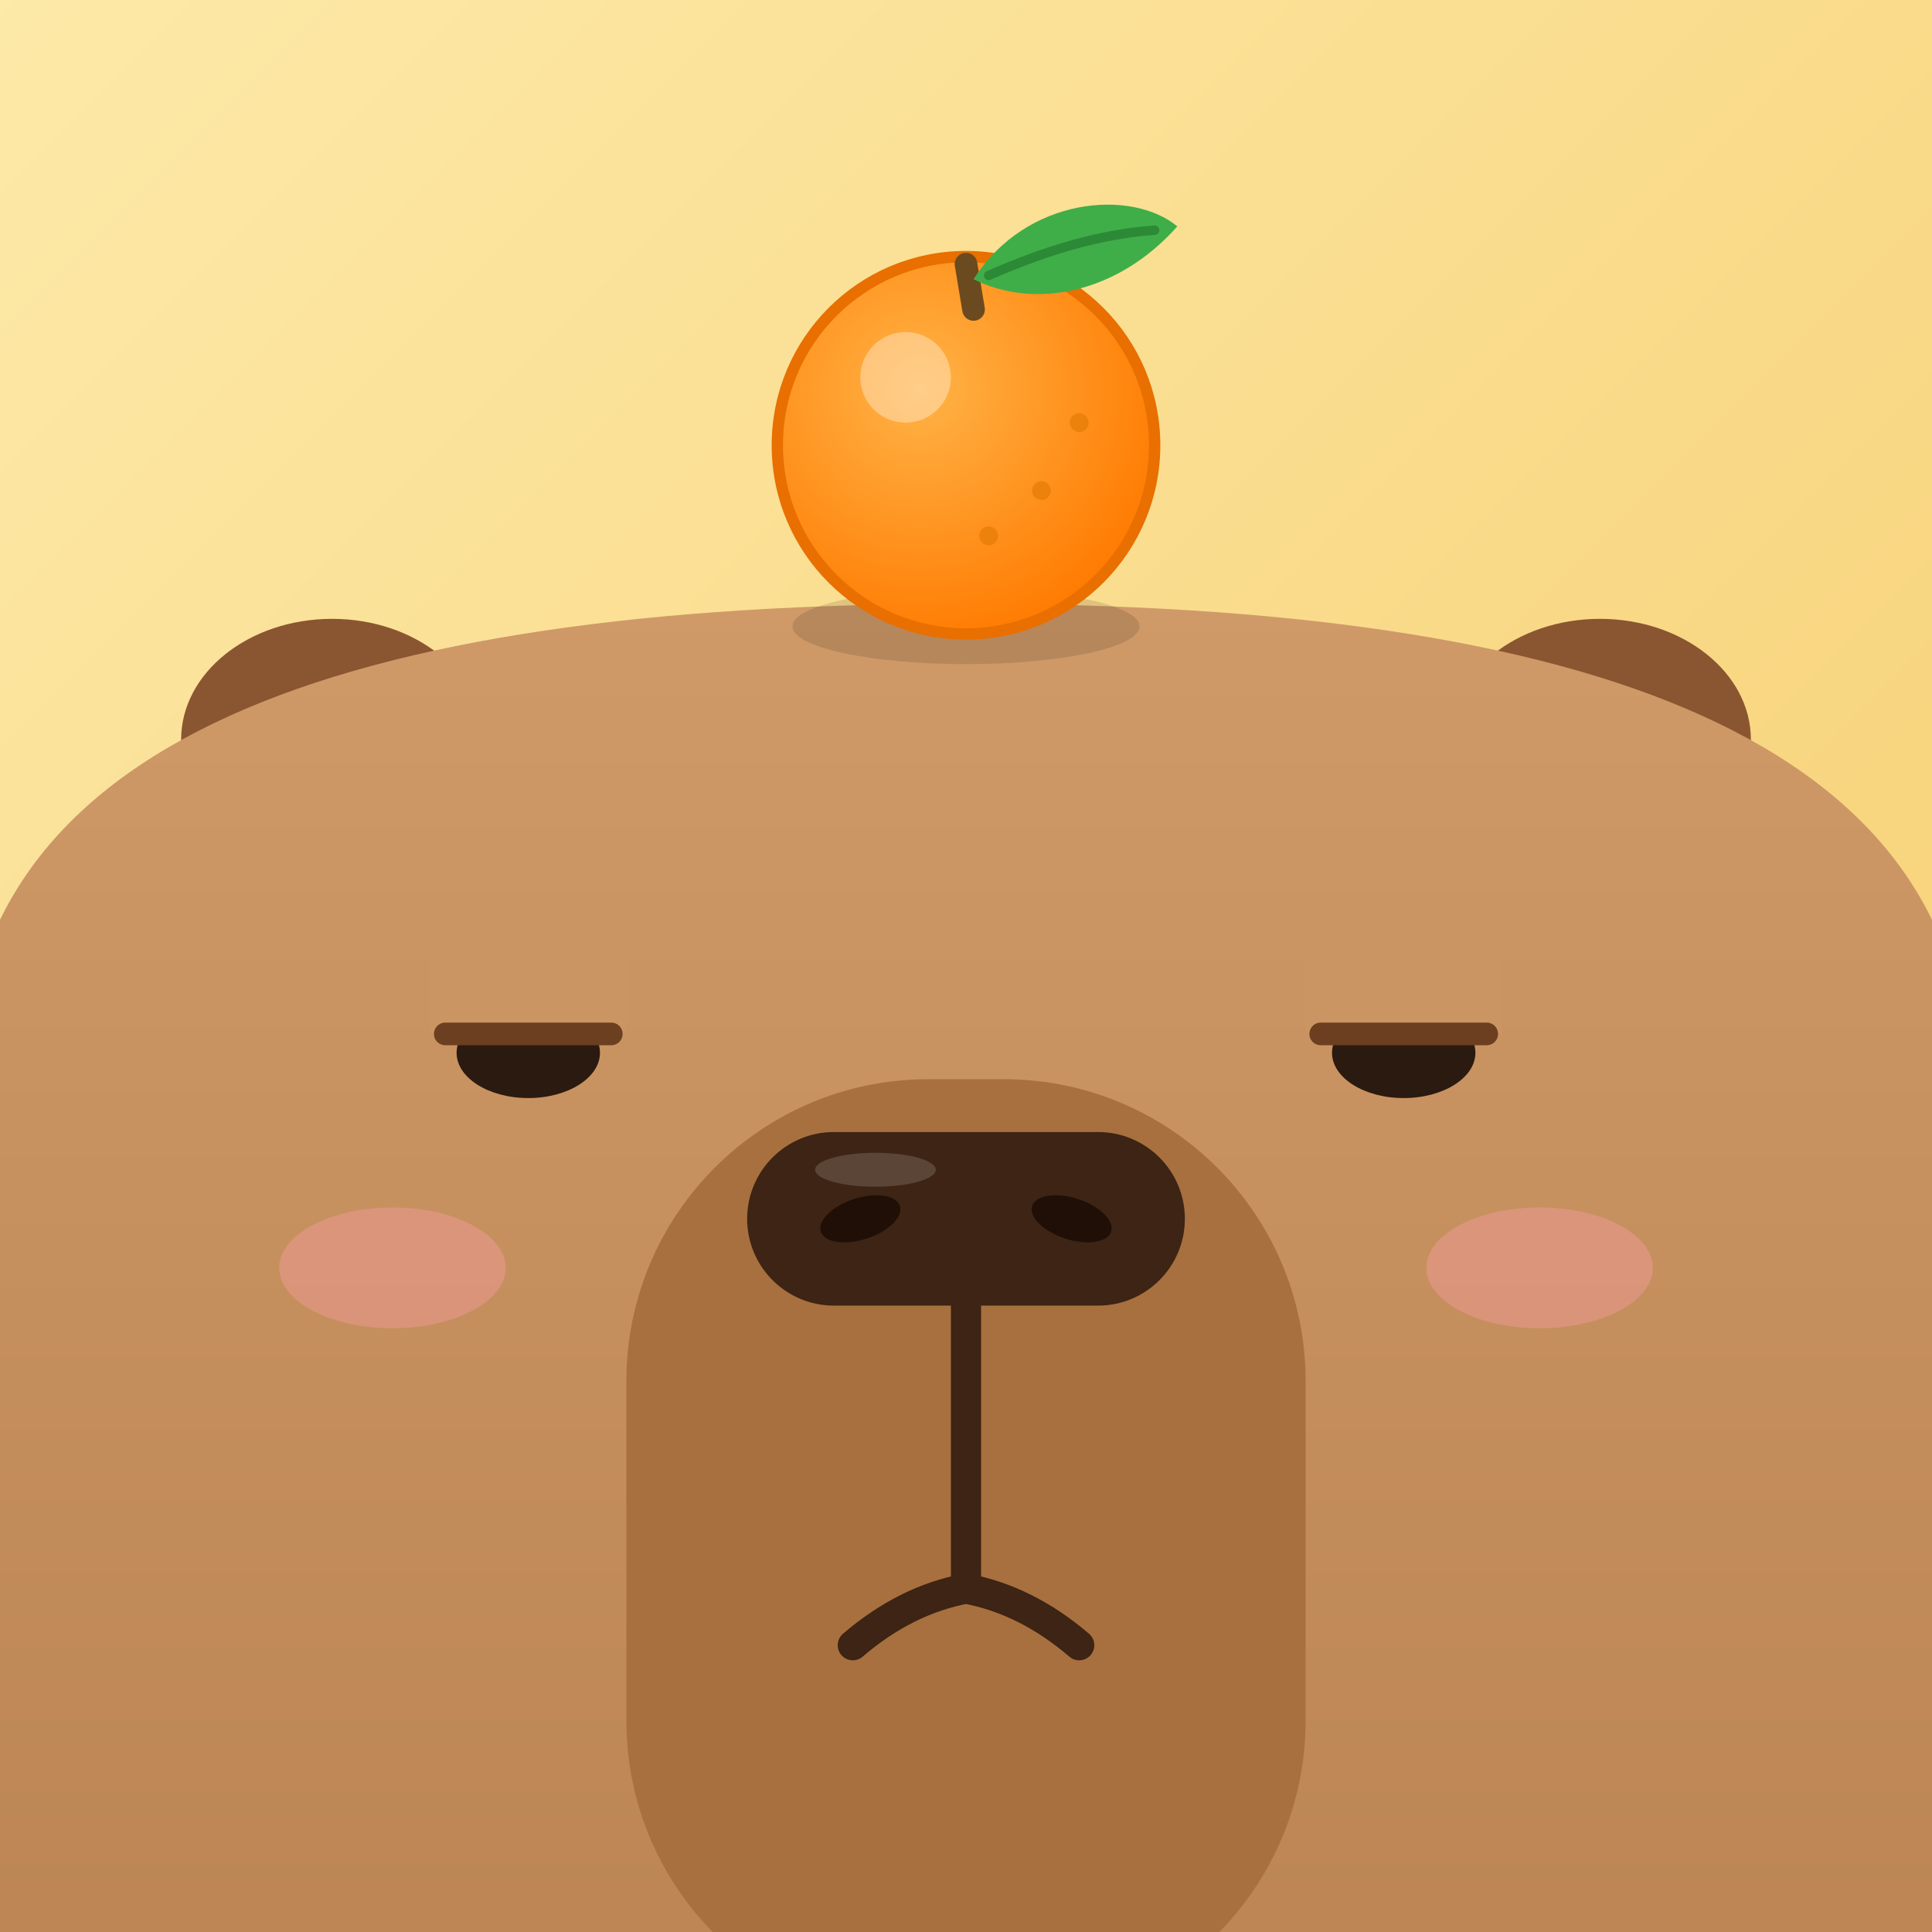
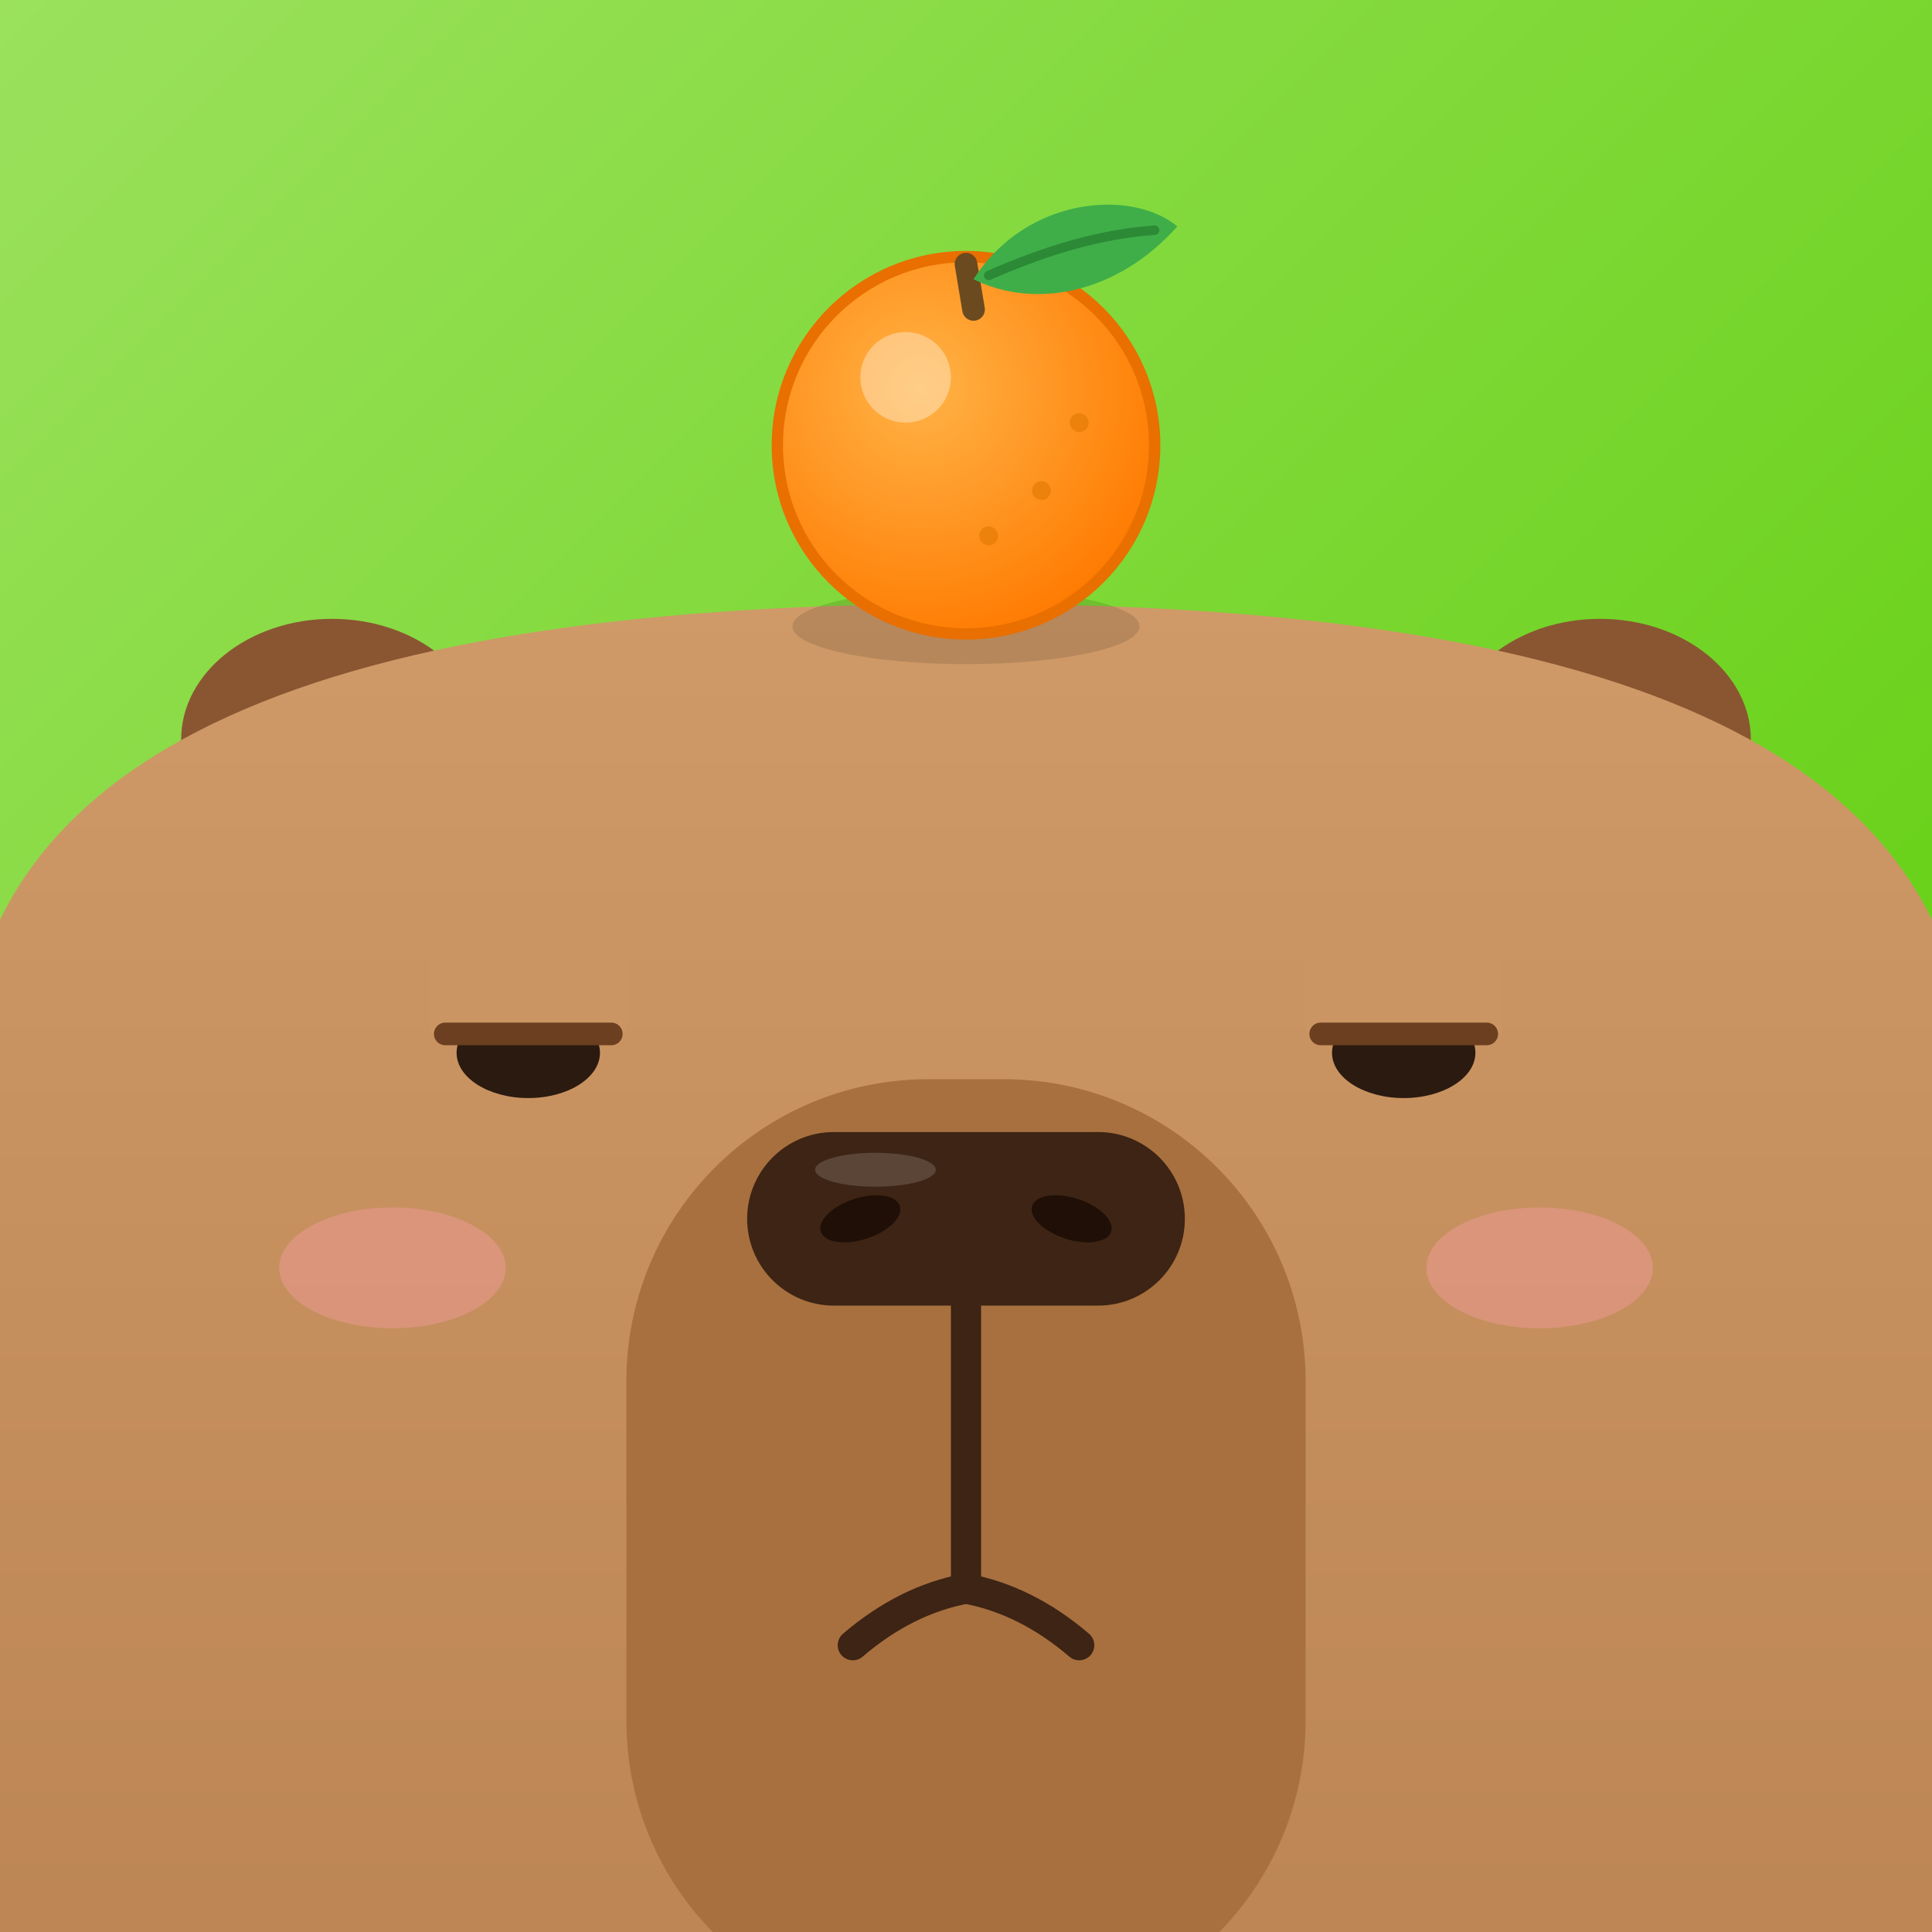
<svg xmlns="http://www.w3.org/2000/svg" viewBox="0 0 512 512">
  <defs>
    <linearGradient id="bg" x1="0" y1="0" x2="1" y2="1">
-       <stop offset="0" stop-color="#fde9a8" />
-       <stop offset="1" stop-color="#f6cd6e" />
+       <stop offset="0" stop-color="#9be15d" />
+       <stop offset="1" stop-color="#58cc02" />
    </linearGradient>
    <linearGradient id="fur" x1="0" y1="0" x2="0" y2="1">
      <stop offset="0" stop-color="#cf9a68" />
      <stop offset="1" stop-color="#bb8452" />
    </linearGradient>
    <radialGradient id="orange" cx=".38" cy=".35" r=".7">
      <stop offset="0" stop-color="#ffb347" />
      <stop offset="1" stop-color="#ff7a00" />
    </radialGradient>
  </defs>
  <rect width="512" height="512" fill="url(#bg)" />
  <ellipse cx="88" cy="196" rx="40" ry="32" fill="#8a5631" />
  <ellipse cx="90" cy="200" rx="21" ry="16" fill="#5e3618" />
  <ellipse cx="424" cy="196" rx="40" ry="32" fill="#8a5631" />
  <ellipse cx="422" cy="200" rx="21" ry="16" fill="#5e3618" />
  <path d="M-10 540 L-10 290 C-10 196 90 160 256 160 C422 160 522 196 522 290 L522 540 Z" fill="url(#fur)" />
  <rect x="166" y="286" width="180" height="250" rx="80" fill="#a8703f" />
  <ellipse cx="140" cy="279" rx="19" ry="12" fill="#2b1a10" />
  <ellipse cx="372" cy="279" rx="19" ry="12" fill="#2b1a10" />
  <rect x="114" y="252" width="52" height="22" fill="#cb9563" />
  <rect x="346" y="252" width="52" height="22" fill="#cb9563" />
  <path d="M118 274 L162 274 M350 274 L394 274" fill="none" stroke="#6b3f1f" stroke-width="6" stroke-linecap="round" />
  <ellipse cx="104" cy="336" rx="30" ry="16" fill="#ff9fb0" opacity=".35" />
  <ellipse cx="408" cy="336" rx="30" ry="16" fill="#ff9fb0" opacity=".35" />
  <rect x="198" y="300" width="116" height="46" rx="23" fill="#3d2414" />
  <ellipse cx="228" cy="323" rx="11" ry="5.5" fill="#1f0f06" transform="rotate(-18 228 323)" />
  <ellipse cx="284" cy="323" rx="11" ry="5.5" fill="#1f0f06" transform="rotate(18 284 323)" />
  <ellipse cx="232" cy="310" rx="16" ry="4.5" fill="#fff" opacity=".15" />
  <path d="M256 346 L256 420 M226 436 Q240 424 256 421 Q272 424 286 436" fill="none" stroke="#3d2414" stroke-width="8" stroke-linecap="round" stroke-linejoin="round" />
  <ellipse cx="256" cy="166" rx="46" ry="10" fill="#000" opacity=".12" />
  <circle cx="256" cy="118" r="50" fill="url(#orange)" stroke="#e86f00" stroke-width="3" />
  <circle cx="240" cy="100" r="12" fill="#fff" opacity=".35" />
  <circle cx="276" cy="130" r="2.5" fill="#e07800" opacity=".6" />
  <circle cx="262" cy="142" r="2.5" fill="#e07800" opacity=".6" />
  <circle cx="286" cy="112" r="2.5" fill="#e07800" opacity=".6" />
  <path d="M256 70 L258 82" stroke="#6b4a1f" stroke-width="6" stroke-linecap="round" />
  <path d="M258 74 C272 52 300 50 312 60 C296 78 274 82 258 74 Z" fill="#3fae49" />
  <path d="M262 73 C278 66 292 62 306 61" stroke="#2c8a36" stroke-width="2.5" fill="none" stroke-linecap="round" />
</svg>
